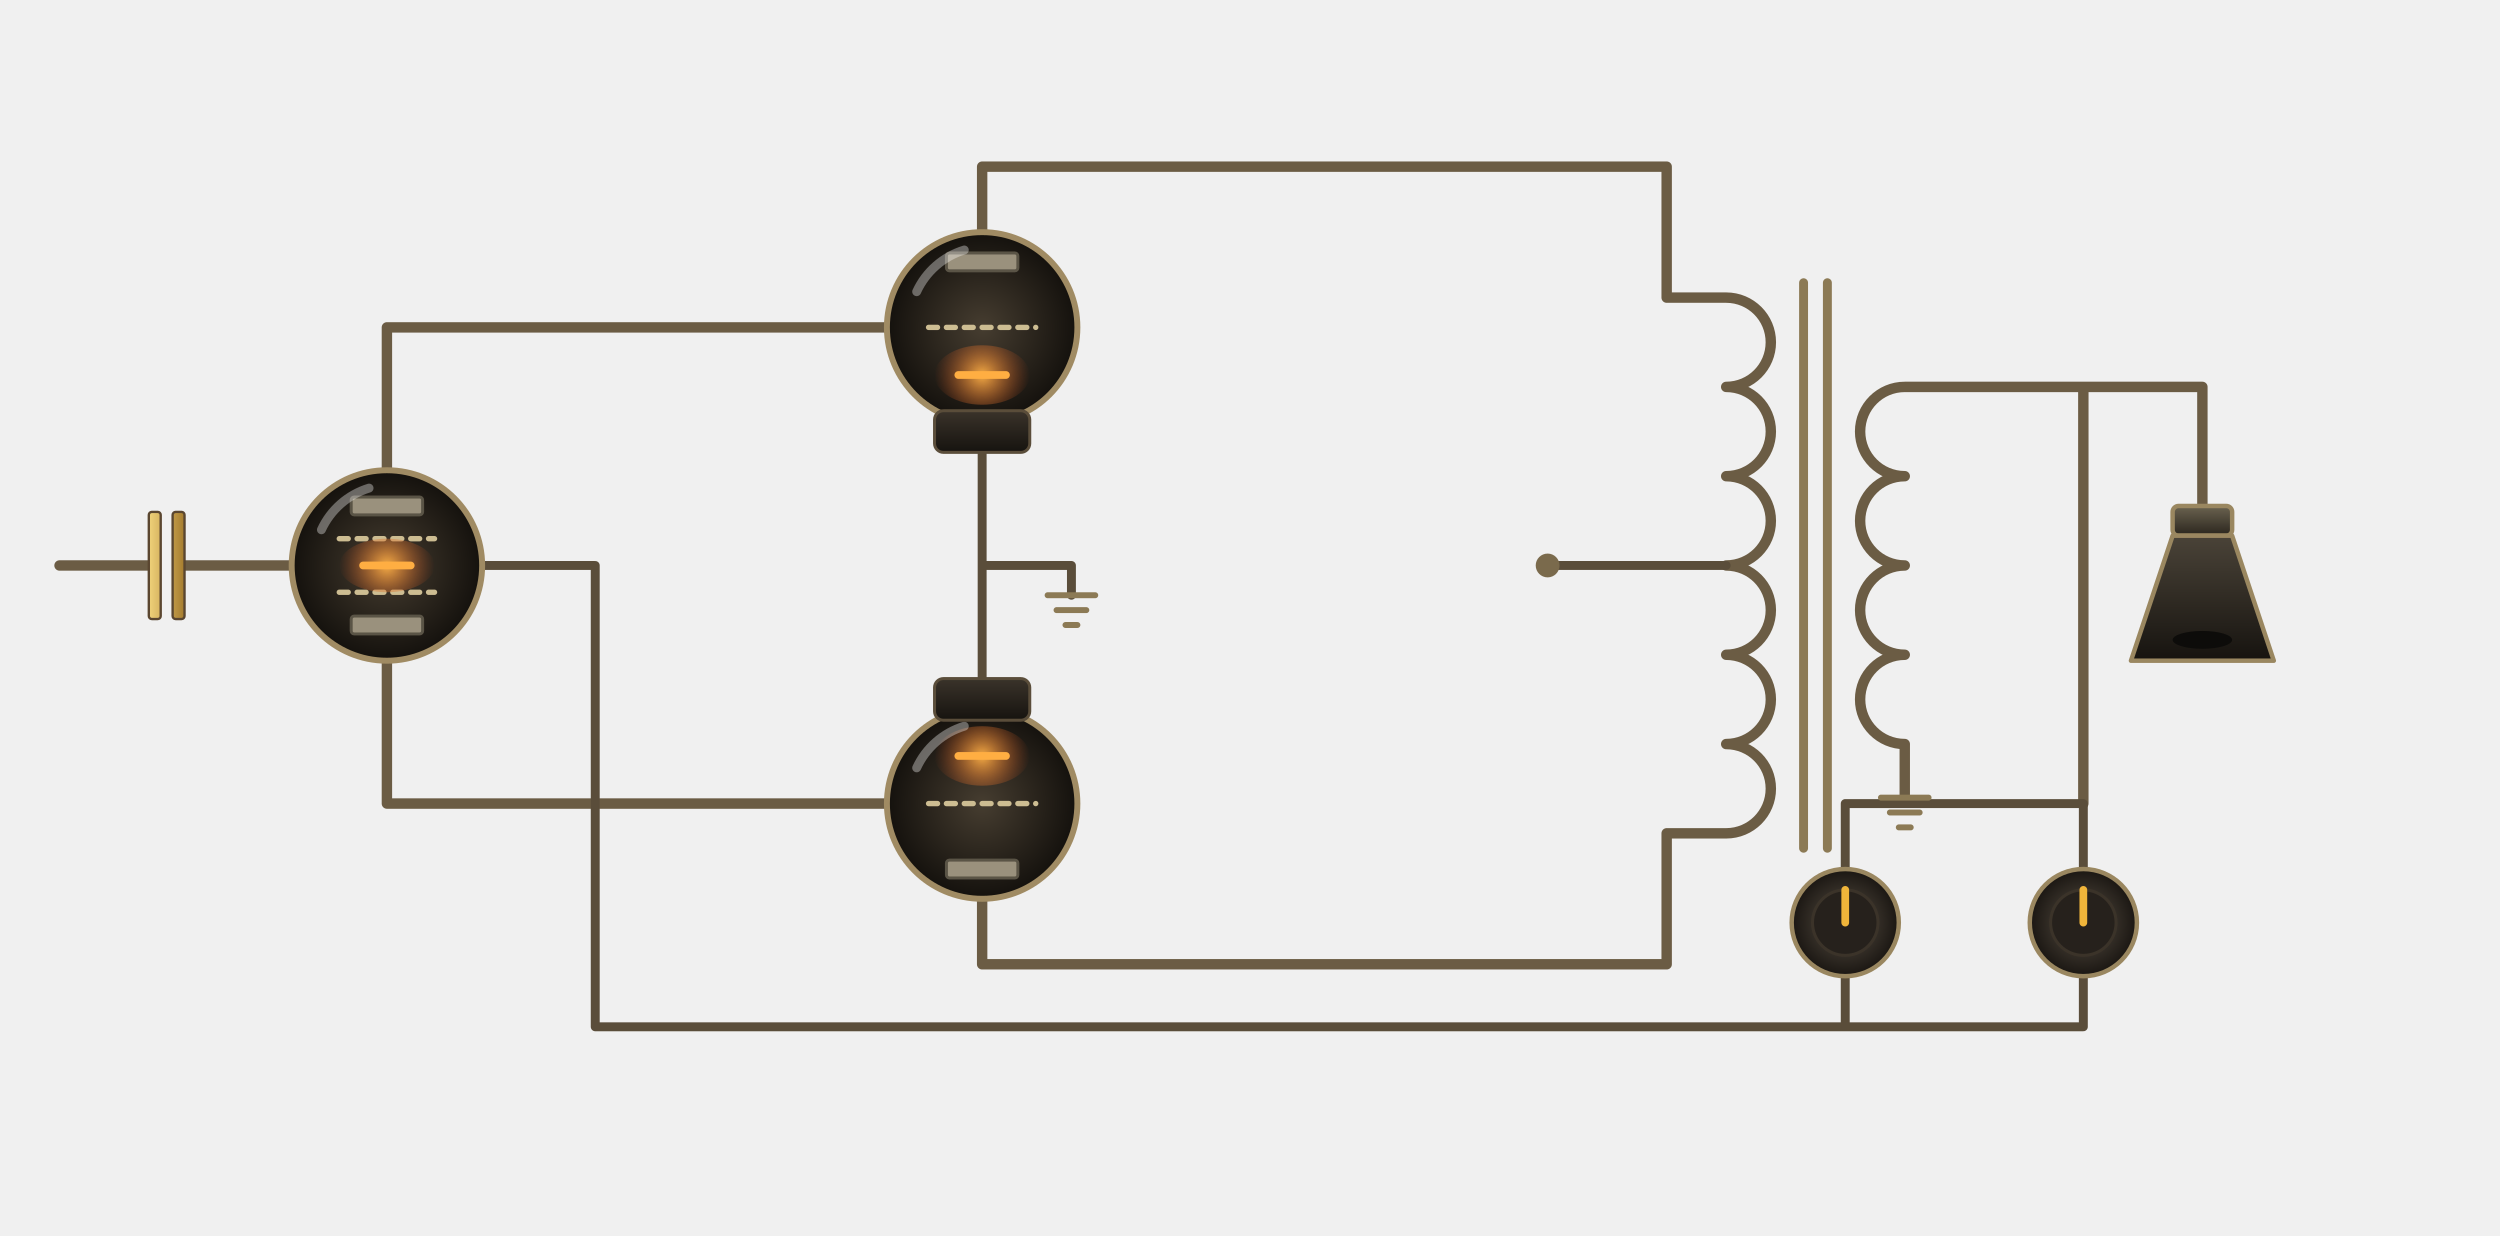
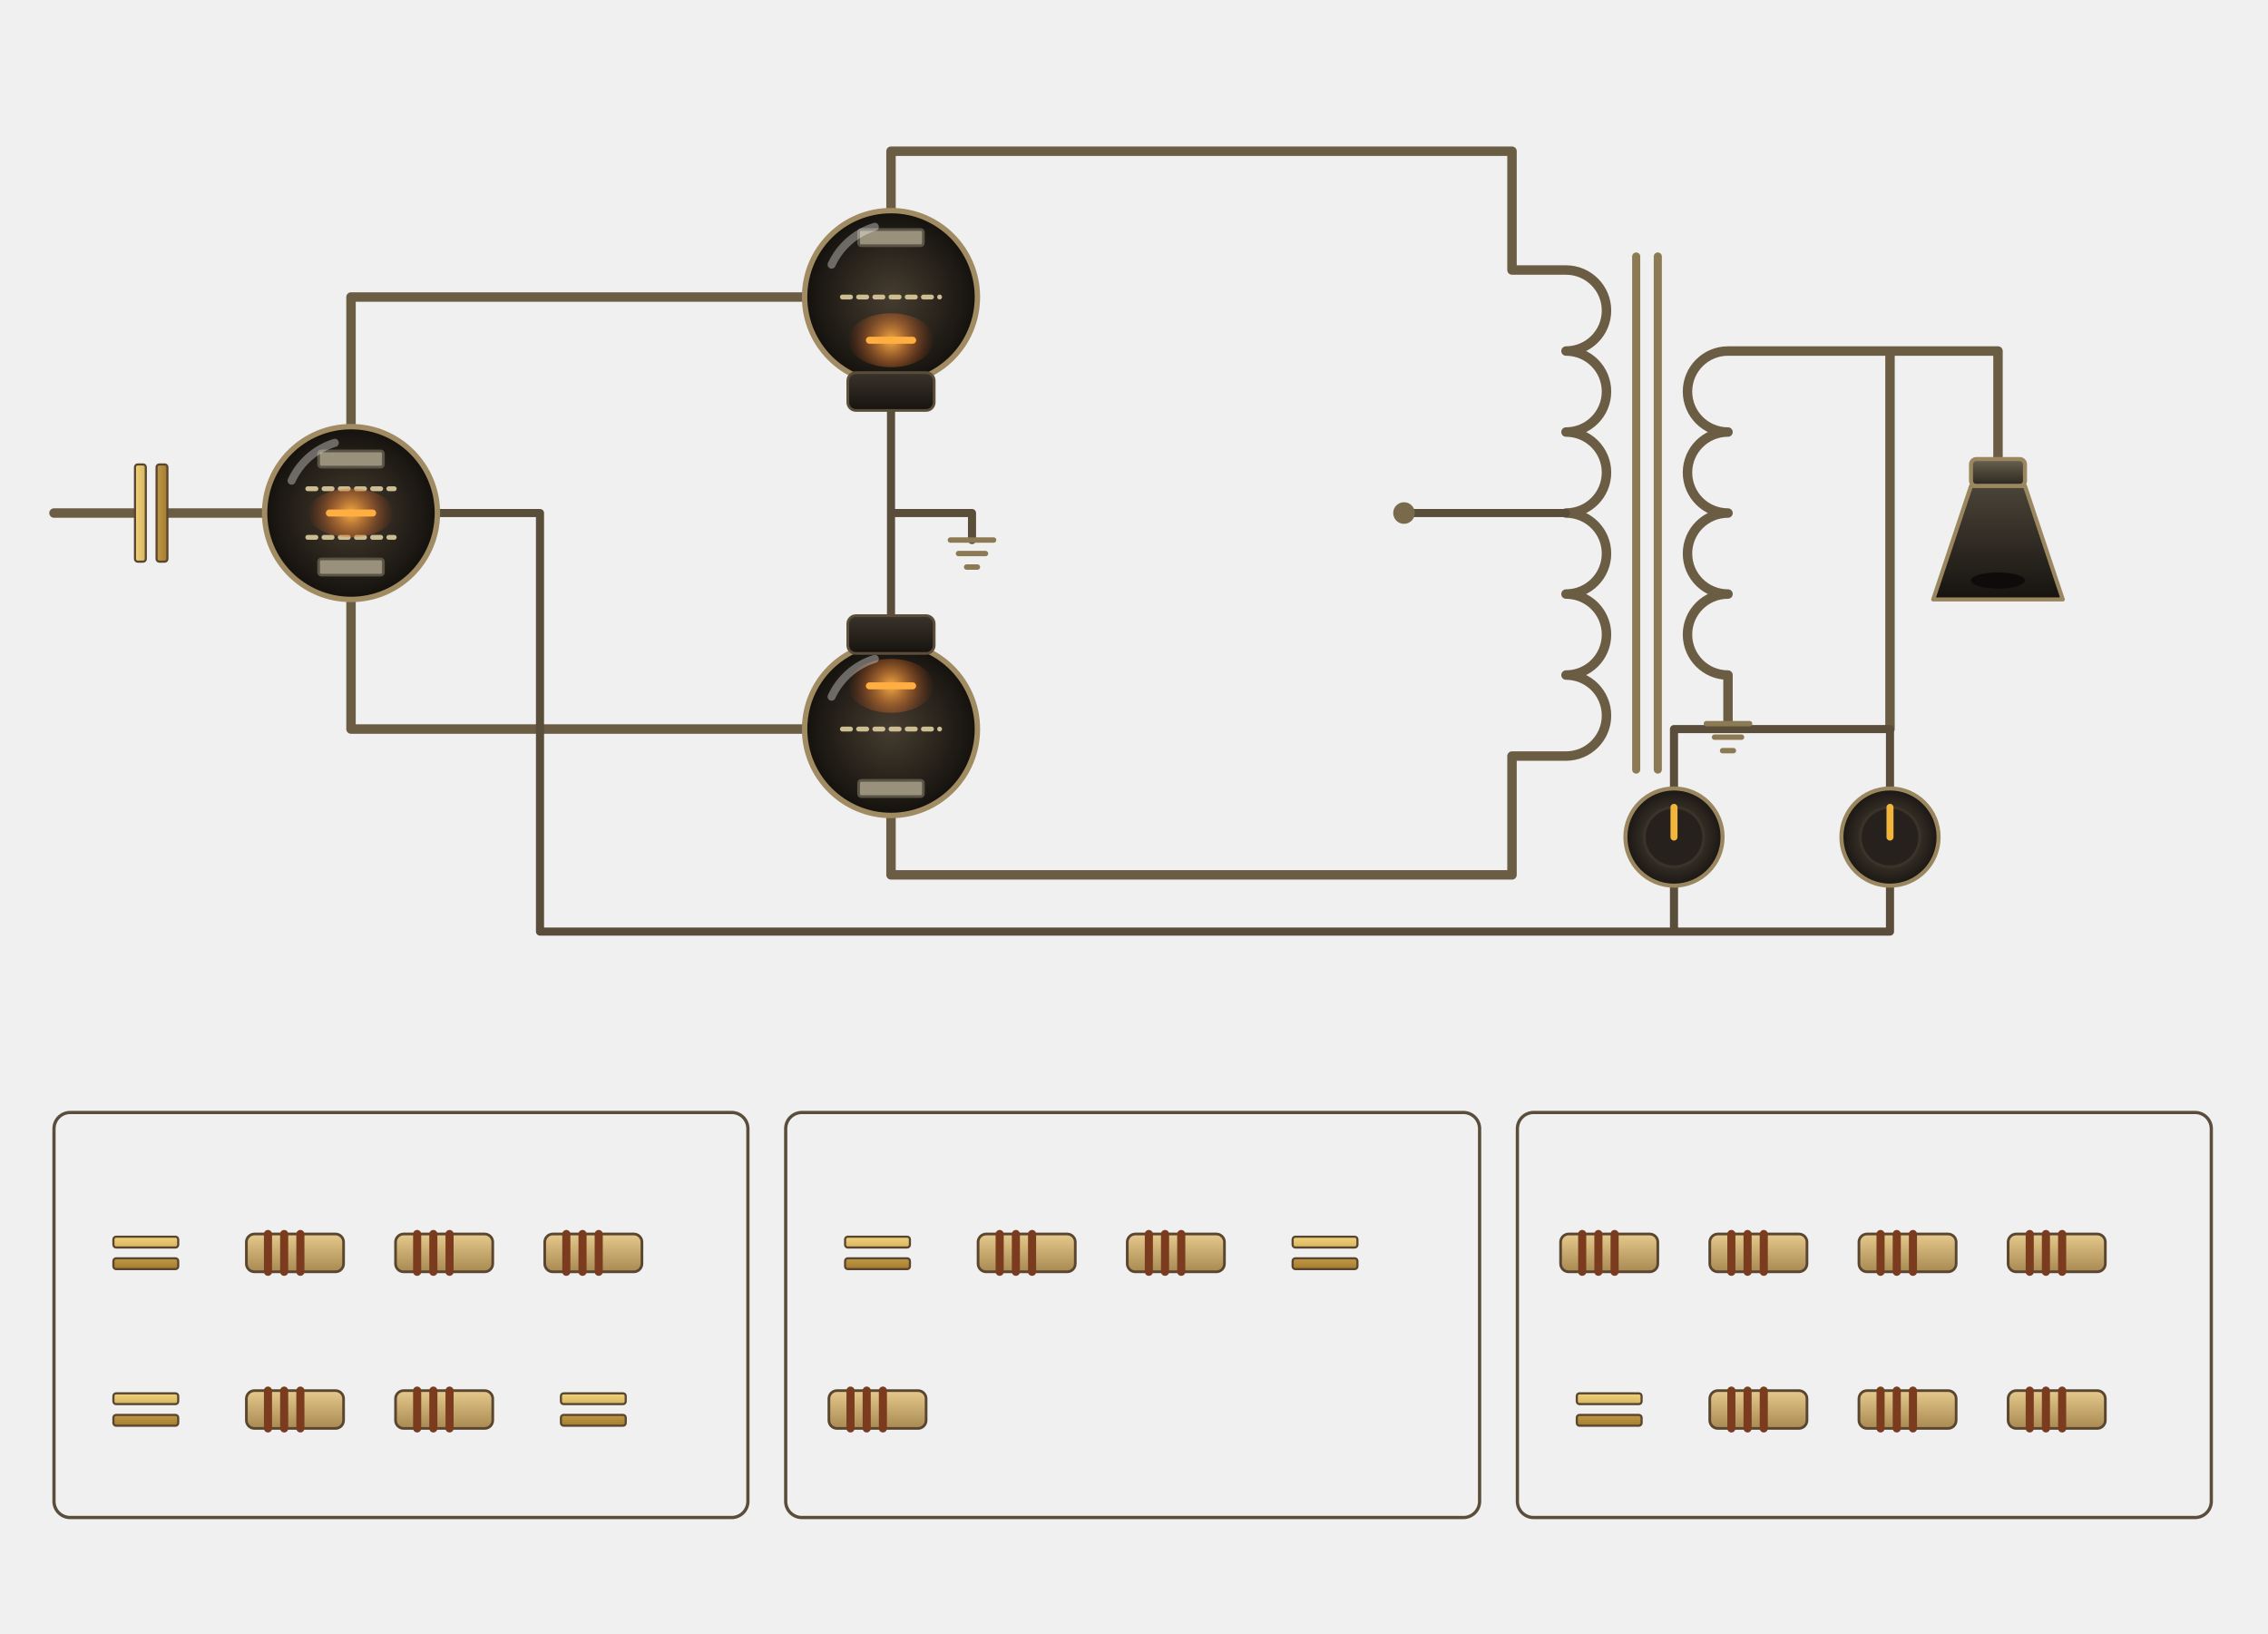
- <svg xmlns="http://www.w3.org/2000/svg" width="840" height="415" viewBox="0 0 840 415">
+ <svg xmlns="http://www.w3.org/2000/svg" width="840" height="605" viewBox="0 0 840 605">
  <defs>
    <linearGradient id="g1" x1="50" y1="0" x2="62" y2="0" gradientUnits="userSpaceOnUse">
      <stop offset="0" stop-color="#f0d27a" />
      <stop offset="1" stop-color="#a67c2e" />
    </linearGradient>
    <radialGradient id="g2" cx="130" cy="190" r="32" gradientUnits="userSpaceOnUse">
      <stop offset="0" stop-color="#463d30" />
      <stop offset="1" stop-color="#14110d" />
    </radialGradient>
    <radialGradient id="g3" cx="130" cy="190" r="16" gradientUnits="userSpaceOnUse">
      <stop offset="0" stop-color="#ffb347" stop-opacity="0.95" />
      <stop offset="1" stop-color="#c1441a" stop-opacity="0" />
    </radialGradient>
    <radialGradient id="g4" cx="330" cy="110" r="32" gradientUnits="userSpaceOnUse">
      <stop offset="0" stop-color="#463d30" />
      <stop offset="1" stop-color="#14110d" />
    </radialGradient>
    <radialGradient id="g5" cx="330" cy="126" r="16" gradientUnits="userSpaceOnUse">
      <stop offset="0" stop-color="#ffb347" stop-opacity="0.95" />
      <stop offset="1" stop-color="#c1441a" stop-opacity="0" />
    </radialGradient>
    <linearGradient id="g6" x1="0" y1="138" x2="0" y2="152" gradientUnits="userSpaceOnUse">
      <stop offset="0" stop-color="#3a332a" />
      <stop offset="1" stop-color="#16130f" />
    </linearGradient>
    <radialGradient id="g7" cx="330" cy="270" r="32" gradientUnits="userSpaceOnUse">
      <stop offset="0" stop-color="#463d30" />
      <stop offset="1" stop-color="#14110d" />
    </radialGradient>
    <radialGradient id="g8" cx="330" cy="254" r="16" gradientUnits="userSpaceOnUse">
      <stop offset="0" stop-color="#ffb347" stop-opacity="0.95" />
      <stop offset="1" stop-color="#c1441a" stop-opacity="0" />
    </radialGradient>
    <linearGradient id="g9" x1="0" y1="228" x2="0" y2="242" gradientUnits="userSpaceOnUse">
      <stop offset="0" stop-color="#3a332a" />
      <stop offset="1" stop-color="#16130f" />
    </linearGradient>
    <radialGradient id="g10" cx="700" cy="310" r="18" gradientUnits="userSpaceOnUse">
      <stop offset="0" stop-color="#5b5246" />
      <stop offset="1" stop-color="#1a1612" />
    </radialGradient>
    <radialGradient id="g11" cx="620" cy="310" r="18" gradientUnits="userSpaceOnUse">
      <stop offset="0" stop-color="#5b5246" />
      <stop offset="1" stop-color="#1a1612" />
    </radialGradient>
    <linearGradient id="g12" x1="0" y1="170" x2="0" y2="180" gradientUnits="userSpaceOnUse">
      <stop offset="0" stop-color="#6b6350" />
      <stop offset="1" stop-color="#2a251d" />
    </linearGradient>
    <linearGradient id="g13" x1="0" y1="180" x2="0" y2="222" gradientUnits="userSpaceOnUse">
      <stop offset="0" stop-color="#4a4338" />
      <stop offset="1" stop-color="#16130f" />
+     </linearGradient>
+     <linearGradient id="g14" x1="0" y1="458" x2="0" y2="470" gradientUnits="userSpaceOnUse">
+       <stop offset="0" stop-color="#f0d27a" />
+       <stop offset="1" stop-color="#a67c2e" />
+     </linearGradient>
+     <linearGradient id="g15" x1="0" y1="457" x2="0" y2="471" gradientUnits="userSpaceOnUse">
+       <stop offset="0" stop-color="#e6c98c" />
+       <stop offset="1" stop-color="#a88a52" />
+     </linearGradient>
+     <linearGradient id="g16" x1="0" y1="457" x2="0" y2="471" gradientUnits="userSpaceOnUse">
+       <stop offset="0" stop-color="#e6c98c" />
+       <stop offset="1" stop-color="#a88a52" />
+     </linearGradient>
+     <linearGradient id="g17" x1="0" y1="457" x2="0" y2="471" gradientUnits="userSpaceOnUse">
+       <stop offset="0" stop-color="#e6c98c" />
+       <stop offset="1" stop-color="#a88a52" />
+     </linearGradient>
+     <linearGradient id="g18" x1="0" y1="516" x2="0" y2="528" gradientUnits="userSpaceOnUse">
+       <stop offset="0" stop-color="#f0d27a" />
+       <stop offset="1" stop-color="#a67c2e" />
+     </linearGradient>
+     <linearGradient id="g19" x1="0" y1="515" x2="0" y2="529" gradientUnits="userSpaceOnUse">
+       <stop offset="0" stop-color="#e6c98c" />
+       <stop offset="1" stop-color="#a88a52" />
+     </linearGradient>
+     <linearGradient id="g20" x1="0" y1="515" x2="0" y2="529" gradientUnits="userSpaceOnUse">
+       <stop offset="0" stop-color="#e6c98c" />
+       <stop offset="1" stop-color="#a88a52" />
+     </linearGradient>
+     <linearGradient id="g21" x1="0" y1="516" x2="0" y2="528" gradientUnits="userSpaceOnUse">
+       <stop offset="0" stop-color="#f0d27a" />
+       <stop offset="1" stop-color="#a67c2e" />
+     </linearGradient>
+     <linearGradient id="g22" x1="0" y1="458" x2="0" y2="470" gradientUnits="userSpaceOnUse">
+       <stop offset="0" stop-color="#f0d27a" />
+       <stop offset="1" stop-color="#a67c2e" />
+     </linearGradient>
+     <linearGradient id="g23" x1="0" y1="457" x2="0" y2="471" gradientUnits="userSpaceOnUse">
+       <stop offset="0" stop-color="#e6c98c" />
+       <stop offset="1" stop-color="#a88a52" />
+     </linearGradient>
+     <linearGradient id="g24" x1="0" y1="457" x2="0" y2="471" gradientUnits="userSpaceOnUse">
+       <stop offset="0" stop-color="#e6c98c" />
+       <stop offset="1" stop-color="#a88a52" />
+     </linearGradient>
+     <linearGradient id="g25" x1="0" y1="458" x2="0" y2="470" gradientUnits="userSpaceOnUse">
+       <stop offset="0" stop-color="#f0d27a" />
+       <stop offset="1" stop-color="#a67c2e" />
+     </linearGradient>
+     <linearGradient id="g26" x1="0" y1="515" x2="0" y2="529" gradientUnits="userSpaceOnUse">
+       <stop offset="0" stop-color="#e6c98c" />
+       <stop offset="1" stop-color="#a88a52" />
+     </linearGradient>
+     <linearGradient id="g27" x1="0" y1="457" x2="0" y2="471" gradientUnits="userSpaceOnUse">
+       <stop offset="0" stop-color="#e6c98c" />
+       <stop offset="1" stop-color="#a88a52" />
+     </linearGradient>
+     <linearGradient id="g28" x1="0" y1="457" x2="0" y2="471" gradientUnits="userSpaceOnUse">
+       <stop offset="0" stop-color="#e6c98c" />
+       <stop offset="1" stop-color="#a88a52" />
+     </linearGradient>
+     <linearGradient id="g29" x1="0" y1="457" x2="0" y2="471" gradientUnits="userSpaceOnUse">
+       <stop offset="0" stop-color="#e6c98c" />
+       <stop offset="1" stop-color="#a88a52" />
+     </linearGradient>
+     <linearGradient id="g30" x1="0" y1="457" x2="0" y2="471" gradientUnits="userSpaceOnUse">
+       <stop offset="0" stop-color="#e6c98c" />
+       <stop offset="1" stop-color="#a88a52" />
+     </linearGradient>
+     <linearGradient id="g31" x1="0" y1="516" x2="0" y2="528" gradientUnits="userSpaceOnUse">
+       <stop offset="0" stop-color="#f0d27a" />
+       <stop offset="1" stop-color="#a67c2e" />
+     </linearGradient>
+     <linearGradient id="g32" x1="0" y1="515" x2="0" y2="529" gradientUnits="userSpaceOnUse">
+       <stop offset="0" stop-color="#e6c98c" />
+       <stop offset="1" stop-color="#a88a52" />
+     </linearGradient>
+     <linearGradient id="g33" x1="0" y1="515" x2="0" y2="529" gradientUnits="userSpaceOnUse">
+       <stop offset="0" stop-color="#e6c98c" />
+       <stop offset="1" stop-color="#a88a52" />
+     </linearGradient>
+     <linearGradient id="g34" x1="0" y1="515" x2="0" y2="529" gradientUnits="userSpaceOnUse">
+       <stop offset="0" stop-color="#e6c98c" />
+       <stop offset="1" stop-color="#a88a52" />
    </linearGradient>
  </defs>
  <path id="wire_OUT-2" d="M20,190 H52 M60,190 H98" fill="none" stroke="#6b5c44" stroke-width="3.5" stroke-linecap="round" stroke-linejoin="round" />
  <path id="wire_PHASE" d="M130,158 V110 H298 M130,222 V270 H298" fill="none" stroke="#6b5c44" stroke-width="3.5" stroke-linecap="round" stroke-linejoin="round" />
  <path id="wire_POWER" d="M330,78 V56 H560 V100 H580 M330,302 V324 H560 V280 H580 M580,100 a15,15 0 0 1 0,30 a15,15 0 0 1 0,30 a15,15 0 0 1 0,30 a15,15 0 0 1 0,30 a15,15 0 0 1 0,30 a15,15 0 0 1 0,30" fill="none" stroke="#6b5c44" stroke-width="3.5" stroke-linecap="round" stroke-linejoin="round" />
  <path id="wire_SPEAKER" d="M640,130 H740 V170 M700,130 V270 M640,250 V268 M640,130 a15,15 0 0 0 0,30 a15,15 0 0 0 0,30 a15,15 0 0 0 0,30 a15,15 0 0 0 0,30" fill="none" stroke="#6b5c44" stroke-width="3.5" stroke-linecap="round" stroke-linejoin="round" />
  <path id="wire_static_power" d="M330,152 V228 M330,190 H360 V200 M580,190 H520 M200,345 V190 H162 M620,270 H700 M700,270 V292 M700,328 V345 M620,270 V292 M620,328 V345 M700,345 H200 M620,345 H700" fill="none" stroke="#5a4d3a" stroke-width="3" stroke-linecap="round" stroke-linejoin="round" />
  <path id="ground_power" d="M352,200 H368 M355,205 H365 M358,210 H362 M632,268 H648 M635,273 H645 M638,278 H642" fill="none" stroke="#8c7a55" stroke-width="2" stroke-linecap="round" stroke-linejoin="round" />
  <path id="ot_core" d="M606,95 V285 M614,95 V285" fill="none" stroke="#8c7a55" stroke-width="3" stroke-linecap="round" stroke-linejoin="round" />
  <ellipse id="rail_tap" cx="520" cy="190" rx="4" ry="4" fill="#7a6a4c" stroke="none" stroke-width="1" />
  <rect id="cap_ina" x="50" y="172" width="4" height="36" rx="1" fill="url(#g1)" stroke="#5a4630" stroke-width="0.8" />
  <rect id="cap_inb" x="58" y="172" width="4" height="36" rx="1" fill="url(#g1)" stroke="#5a4630" stroke-width="0.8" />
  <ellipse id="tube_PI-PI" cx="130" cy="190" rx="32" ry="32" fill="url(#g2)" stroke="#a08b63" stroke-width="2" />
  <rect id="plate_PI-1" x="118" y="167" width="24" height="6" rx="1" fill="#9a917d" stroke="#5a5446" stroke-width="1" />
  <rect id="plate_PI1" x="118" y="207" width="24" height="6" rx="1" fill="#9a917d" stroke="#5a5446" stroke-width="1" />
  <path id="grids_PI" d="M114,181 H146 M114,199 H146" fill="none" stroke="#cdbd92" stroke-width="1.8" stroke-linecap="round" stroke-linejoin="round" stroke-dasharray="3 3" />
  <ellipse id="glow_PHASE" cx="130" cy="190" rx="16" ry="9" fill="url(#g3)" stroke="none" stroke-width="1" />
  <path id="filament_PI" d="M122,190 H138" fill="none" stroke="#ffae42" stroke-width="2.6" stroke-linecap="round" stroke-linejoin="round" />
  <path id="shine_PI" d="M108,178 A26,26 0 0 1 124,164" fill="none" stroke="#ffffff" stroke-width="3" stroke-linecap="round" stroke-linejoin="round" opacity="0.35" />
  <ellipse id="tube_PA-6550" cx="330" cy="110" rx="32" ry="32" fill="url(#g4)" stroke="#a08b63" stroke-width="2" />
  <rect id="plate_PA" x="318" y="85" width="24" height="6" rx="1" fill="#9a917d" stroke="#5a5446" stroke-width="1" />
  <path id="grid_PA" d="M312,110 H348" fill="none" stroke="#cdbd92" stroke-width="1.8" stroke-linecap="round" stroke-linejoin="round" stroke-dasharray="3 3" />
  <ellipse id="glow_POWER_A" cx="330" cy="126" rx="16" ry="10" fill="url(#g5)" stroke="none" stroke-width="1" />
  <path id="filament_PA" d="M322,126 H338" fill="none" stroke="#ffae42" stroke-width="2.6" stroke-linecap="round" stroke-linejoin="round" />
  <path id="shine_PA" d="M308,98 A26,26 0 0 1 324,84" fill="none" stroke="#ffffff" stroke-width="3" stroke-linecap="round" stroke-linejoin="round" opacity="0.35" />
  <rect id="base_PA" x="314" y="138" width="32" height="14" rx="3" fill="url(#g6)" stroke="#5a4d3a" stroke-width="1" />
  <ellipse id="tube_PB-6550" cx="330" cy="270" rx="32" ry="32" fill="url(#g7)" stroke="#a08b63" stroke-width="2" />
  <rect id="plate_PB" x="318" y="289" width="24" height="6" rx="1" fill="#9a917d" stroke="#5a5446" stroke-width="1" />
  <path id="grid_PB" d="M312,270 H348" fill="none" stroke="#cdbd92" stroke-width="1.8" stroke-linecap="round" stroke-linejoin="round" stroke-dasharray="3 3" />
  <ellipse id="glow_POWER_B" cx="330" cy="254" rx="16" ry="10" fill="url(#g8)" stroke="none" stroke-width="1" />
  <path id="filament_PB" d="M322,254 H338" fill="none" stroke="#ffae42" stroke-width="2.6" stroke-linecap="round" stroke-linejoin="round" />
  <path id="shine_PB" d="M308,258 A26,26 0 0 1 324,244" fill="none" stroke="#ffffff" stroke-width="3" stroke-linecap="round" stroke-linejoin="round" opacity="0.35" />
  <rect id="base_PB" x="314" y="228" width="32" height="14" rx="3" fill="url(#g9)" stroke="#5a4d3a" stroke-width="1" />
  <ellipse id="pot_presence" cx="700" cy="310" rx="18" ry="18" fill="url(#g10)" stroke="#9a8760" stroke-width="1.5" />
  <ellipse id="dial_presence" cx="700" cy="310" rx="11" ry="11" fill="#26211c" stroke="#3b3329" stroke-width="1" />
  <path id="ptr_presence" d="M700,310 L700,299" fill="none" stroke="#f0b53a" stroke-width="2.6" stroke-linecap="round" stroke-linejoin="round" />
  <ellipse id="pot_power" cx="620" cy="310" rx="18" ry="18" fill="url(#g11)" stroke="#9a8760" stroke-width="1.5" />
  <ellipse id="dial_power" cx="620" cy="310" rx="11" ry="11" fill="#26211c" stroke="#3b3329" stroke-width="1" />
  <path id="ptr_power" d="M620,310 L620,299" fill="none" stroke="#f0b53a" stroke-width="2.6" stroke-linecap="round" stroke-linejoin="round" />
  <rect id="spk_magnet_p" x="730" y="170" width="20" height="10" rx="2" fill="url(#g12)" stroke="#9a8760" stroke-width="1.5" />
  <path id="spk_cone_p" d="M730,180 H750 L764,222 H716 Z" fill="url(#g13)" stroke="#9a8760" stroke-width="1.5" stroke-linecap="round" stroke-linejoin="round" />
  <ellipse id="spk_dust_p" cx="740" cy="215" rx="10" ry="3" fill="#0d0c0a" stroke="none" stroke-width="1" />
+   <rect id="pp_box0" x="20" y="412" width="257" height="150" rx="6" fill="none" stroke="#5a4d3a" stroke-width="1.2" />
+   <ellipse id="ttl_PHASE_INVERTER" cx="148.5" cy="426" rx="1" ry="1" fill="none" stroke="none" stroke-width="0" />
+   <rect id="pp_C68a" x="42" y="458" width="24" height="4" rx="1" fill="url(#g14)" stroke="#5a4630" stroke-width="0.8" />
+   <rect id="pp_C68b" x="42" y="466" width="24" height="4" rx="1" fill="url(#g14)" stroke="#5a4630" stroke-width="0.8" />
+   <ellipse id="valC_1_22n@C:C68" cx="54" cy="484" rx="1" ry="1" fill="none" stroke="none" />
+   <rect id="pp_R101" x="91.25" y="457" width="36" height="14" rx="3" fill="url(#g15)" stroke="#5a4630" stroke-width="1" />
+   <path id="pp_R101_bands" d="M99.25,457 V471 M105.25,457 V471 M111.25,457 V471" fill="none" stroke="#7a3b1f" stroke-width="3" stroke-linecap="round" stroke-linejoin="round" />
+   <ellipse id="valC_2_1M@R:R101" cx="109.25" cy="484" rx="1" ry="1" fill="none" stroke="none" />
+   <rect id="pp_R102" x="146.5" y="457" width="36" height="14" rx="3" fill="url(#g16)" stroke="#5a4630" stroke-width="1" />
+   <path id="pp_R102_bands" d="M154.5,457 V471 M160.5,457 V471 M166.5,457 V471" fill="none" stroke="#7a3b1f" stroke-width="3" stroke-linecap="round" stroke-linejoin="round" />
+   <ellipse id="valC_3_470@R:R102" cx="164.5" cy="484" rx="1" ry="1" fill="none" stroke="none" />
+   <rect id="pp_R103" x="201.75" y="457" width="36" height="14" rx="3" fill="url(#g17)" stroke="#5a4630" stroke-width="1" />
+   <path id="pp_R103_bands" d="M209.75,457 V471 M215.75,457 V471 M221.75,457 V471" fill="none" stroke="#7a3b1f" stroke-width="3" stroke-linecap="round" stroke-linejoin="round" />
+   <ellipse id="valC_4_1M@R:R103" cx="219.75" cy="484" rx="1" ry="1" fill="none" stroke="none" />
+   <rect id="pp_C73a" x="42" y="516" width="24" height="4" rx="1" fill="url(#g18)" stroke="#5a4630" stroke-width="0.8" />
+   <rect id="pp_C73b" x="42" y="524" width="24" height="4" rx="1" fill="url(#g18)" stroke="#5a4630" stroke-width="0.8" />
+   <ellipse id="valC_5_100n@C:C73" cx="54" cy="542" rx="1" ry="1" fill="none" stroke="none" />
+   <rect id="pp_R73" x="91.25" y="515" width="36" height="14" rx="3" fill="url(#g19)" stroke="#5a4630" stroke-width="1" />
+   <path id="pp_R73_bands" d="M99.25,515 V529 M105.25,515 V529 M111.25,515 V529" fill="none" stroke="#7a3b1f" stroke-width="3" stroke-linecap="round" stroke-linejoin="round" />
+   <ellipse id="valC_6_82k@R:R73" cx="109.25" cy="542" rx="1" ry="1" fill="none" stroke="none" />
+   <rect id="pp_R63" x="146.5" y="515" width="36" height="14" rx="3" fill="url(#g20)" stroke="#5a4630" stroke-width="1" />
+   <path id="pp_R63_bands" d="M154.5,515 V529 M160.5,515 V529 M166.5,515 V529" fill="none" stroke="#7a3b1f" stroke-width="3" stroke-linecap="round" stroke-linejoin="round" />
+   <ellipse id="valC_7_100k@R:R63" cx="164.5" cy="542" rx="1" ry="1" fill="none" stroke="none" />
+   <rect id="pp_C51a" x="207.75" y="516" width="24" height="4" rx="1" fill="url(#g21)" stroke="#5a4630" stroke-width="0.8" />
+   <rect id="pp_C51b" x="207.75" y="524" width="24" height="4" rx="1" fill="url(#g21)" stroke="#5a4630" stroke-width="0.8" />
+   <ellipse id="valC_8_470p@C:C51" cx="219.75" cy="542" rx="1" ry="1" fill="none" stroke="none" />
+   <rect id="pp_box1" x="291" y="412" width="257" height="150" rx="6" fill="none" stroke="#5a4d3a" stroke-width="1.2" />
+   <ellipse id="ttl_FEEDBACK" cx="419.5" cy="426" rx="1" ry="1" fill="none" stroke="none" stroke-width="0" />
+   <rect id="pp_C81a" x="313" y="458" width="24" height="4" rx="1" fill="url(#g22)" stroke="#5a4630" stroke-width="0.8" />
+   <rect id="pp_C81b" x="313" y="466" width="24" height="4" rx="1" fill="url(#g22)" stroke="#5a4630" stroke-width="0.8" />
+   <ellipse id="valC_9_100n@C:C81" cx="325" cy="484" rx="1" ry="1" fill="none" stroke="none" />
+   <rect id="pp_R100" x="362.25" y="457" width="36" height="14" rx="3" fill="url(#g23)" stroke="#5a4630" stroke-width="1" />
+   <path id="pp_R100_bands" d="M370.25,457 V471 M376.25,457 V471 M382.25,457 V471" fill="none" stroke="#7a3b1f" stroke-width="3" stroke-linecap="round" stroke-linejoin="round" />
+   <ellipse id="valC_10_22k@R:R100" cx="380.25" cy="484" rx="1" ry="1" fill="none" stroke="none" />
+   <rect id="pp_R104" x="417.5" y="457" width="36" height="14" rx="3" fill="url(#g24)" stroke="#5a4630" stroke-width="1" />
+   <path id="pp_R104_bands" d="M425.5,457 V471 M431.5,457 V471 M437.5,457 V471" fill="none" stroke="#7a3b1f" stroke-width="3" stroke-linecap="round" stroke-linejoin="round" />
+   <ellipse id="valC_11_4.7k@R:R104" cx="435.5" cy="484" rx="1" ry="1" fill="none" stroke="none" />
+   <rect id="pp_C72a" x="478.75" y="458" width="24" height="4" rx="1" fill="url(#g25)" stroke="#5a4630" stroke-width="0.8" />
+   <rect id="pp_C72b" x="478.75" y="466" width="24" height="4" rx="1" fill="url(#g25)" stroke="#5a4630" stroke-width="0.8" />
+   <ellipse id="valC_12_10u@C:C72" cx="490.75" cy="484" rx="1" ry="1" fill="none" stroke="none" />
+   <rect id="pp_R99" x="307" y="515" width="36" height="14" rx="3" fill="url(#g26)" stroke="#5a4630" stroke-width="1" />
+   <path id="pp_R99_bands" d="M315,515 V529 M321,515 V529 M327,515 V529" fill="none" stroke="#7a3b1f" stroke-width="3" stroke-linecap="round" stroke-linejoin="round" />
+   <ellipse id="valC_13_10k@R:R99" cx="325" cy="542" rx="1" ry="1" fill="none" stroke="none" />
+   <rect id="pp_box2" x="562" y="412" width="257" height="150" rx="6" fill="none" stroke="#5a4d3a" stroke-width="1.2" />
+   <ellipse id="ttl_SUPPLY_AND_BIAS" cx="690.5" cy="426" rx="1" ry="1" fill="none" stroke="none" stroke-width="0" />
+   <rect id="pp_R50_46" x="578" y="457" width="36" height="14" rx="3" fill="url(#g27)" stroke="#5a4630" stroke-width="1" />
+   <path id="pp_R50_46_bands" d="M586,457 V471 M592,457 V471 M598,457 V471" fill="none" stroke="#7a3b1f" stroke-width="3" stroke-linecap="round" stroke-linejoin="round" />
+   <ellipse id="valC_14_110k@R:R50_46" cx="596" cy="484" rx="1" ry="1" fill="none" stroke="none" />
+   <rect id="pp_R48_44" x="633.25" y="457" width="36" height="14" rx="3" fill="url(#g28)" stroke="#5a4630" stroke-width="1" />
+   <path id="pp_R48_44_bands" d="M641.25,457 V471 M647.25,457 V471 M653.25,457 V471" fill="none" stroke="#7a3b1f" stroke-width="3" stroke-linecap="round" stroke-linejoin="round" />
+   <ellipse id="valC_15_110k@R:R48_44" cx="651.25" cy="484" rx="1" ry="1" fill="none" stroke="none" />
+   <rect id="pp_R45_47" x="688.5" y="457" width="36" height="14" rx="3" fill="url(#g29)" stroke="#5a4630" stroke-width="1" />
+   <path id="pp_R45_47_bands" d="M696.5,457 V471 M702.5,457 V471 M708.5,457 V471" fill="none" stroke="#7a3b1f" stroke-width="3" stroke-linecap="round" stroke-linejoin="round" />
+   <ellipse id="valC_16_2.8k@R:R45_47" cx="706.5" cy="484" rx="1" ry="1" fill="none" stroke="none" />
+   <rect id="pp_R49_43" x="743.75" y="457" width="36" height="14" rx="3" fill="url(#g30)" stroke="#5a4630" stroke-width="1" />
+   <path id="pp_R49_43_bands" d="M751.75,457 V471 M757.75,457 V471 M763.75,457 V471" fill="none" stroke="#7a3b1f" stroke-width="3" stroke-linecap="round" stroke-linejoin="round" />
+   <ellipse id="valC_17_2.8k@R:R49_43" cx="761.75" cy="484" rx="1" ry="1" fill="none" stroke="none" />
+   <rect id="pp_CBIASa" x="584" y="516" width="24" height="4" rx="1" fill="url(#g31)" stroke="#5a4630" stroke-width="0.8" />
+   <rect id="pp_CBIASb" x="584" y="524" width="24" height="4" rx="1" fill="url(#g31)" stroke="#5a4630" stroke-width="0.8" />
+   <ellipse id="valC_18_10u@C:CBIAS" cx="596" cy="542" rx="1" ry="1" fill="none" stroke="none" />
+   <rect id="pp_R39_40" x="633.25" y="515" width="36" height="14" rx="3" fill="url(#g32)" stroke="#5a4630" stroke-width="1" />
+   <path id="pp_R39_40_bands" d="M641.25,515 V529 M647.25,515 V529 M653.25,515 V529" fill="none" stroke="#7a3b1f" stroke-width="3" stroke-linecap="round" stroke-linejoin="round" />
+   <ellipse id="valC_19_500@R:R39_40" cx="651.25" cy="542" rx="1" ry="1" fill="none" stroke="none" />
+   <rect id="pp_R41_42" x="688.5" y="515" width="36" height="14" rx="3" fill="url(#g33)" stroke="#5a4630" stroke-width="1" />
+   <path id="pp_R41_42_bands" d="M696.5,515 V529 M702.5,515 V529 M708.5,515 V529" fill="none" stroke="#7a3b1f" stroke-width="3" stroke-linecap="round" stroke-linejoin="round" />
+   <ellipse id="valC_20_500@R:R41_42" cx="706.5" cy="542" rx="1" ry="1" fill="none" stroke="none" />
+   <rect id="pp_R62" x="743.75" y="515" width="36" height="14" rx="3" fill="url(#g34)" stroke="#5a4630" stroke-width="1" />
+   <path id="pp_R62_bands" d="M751.75,515 V529 M757.75,515 V529 M763.75,515 V529" fill="none" stroke="#7a3b1f" stroke-width="3" stroke-linecap="round" stroke-linejoin="round" />
+   <ellipse id="valC_21_4.7k@R:R62" cx="761.75" cy="542" rx="1" ry="1" fill="none" stroke="none" />
</svg>
